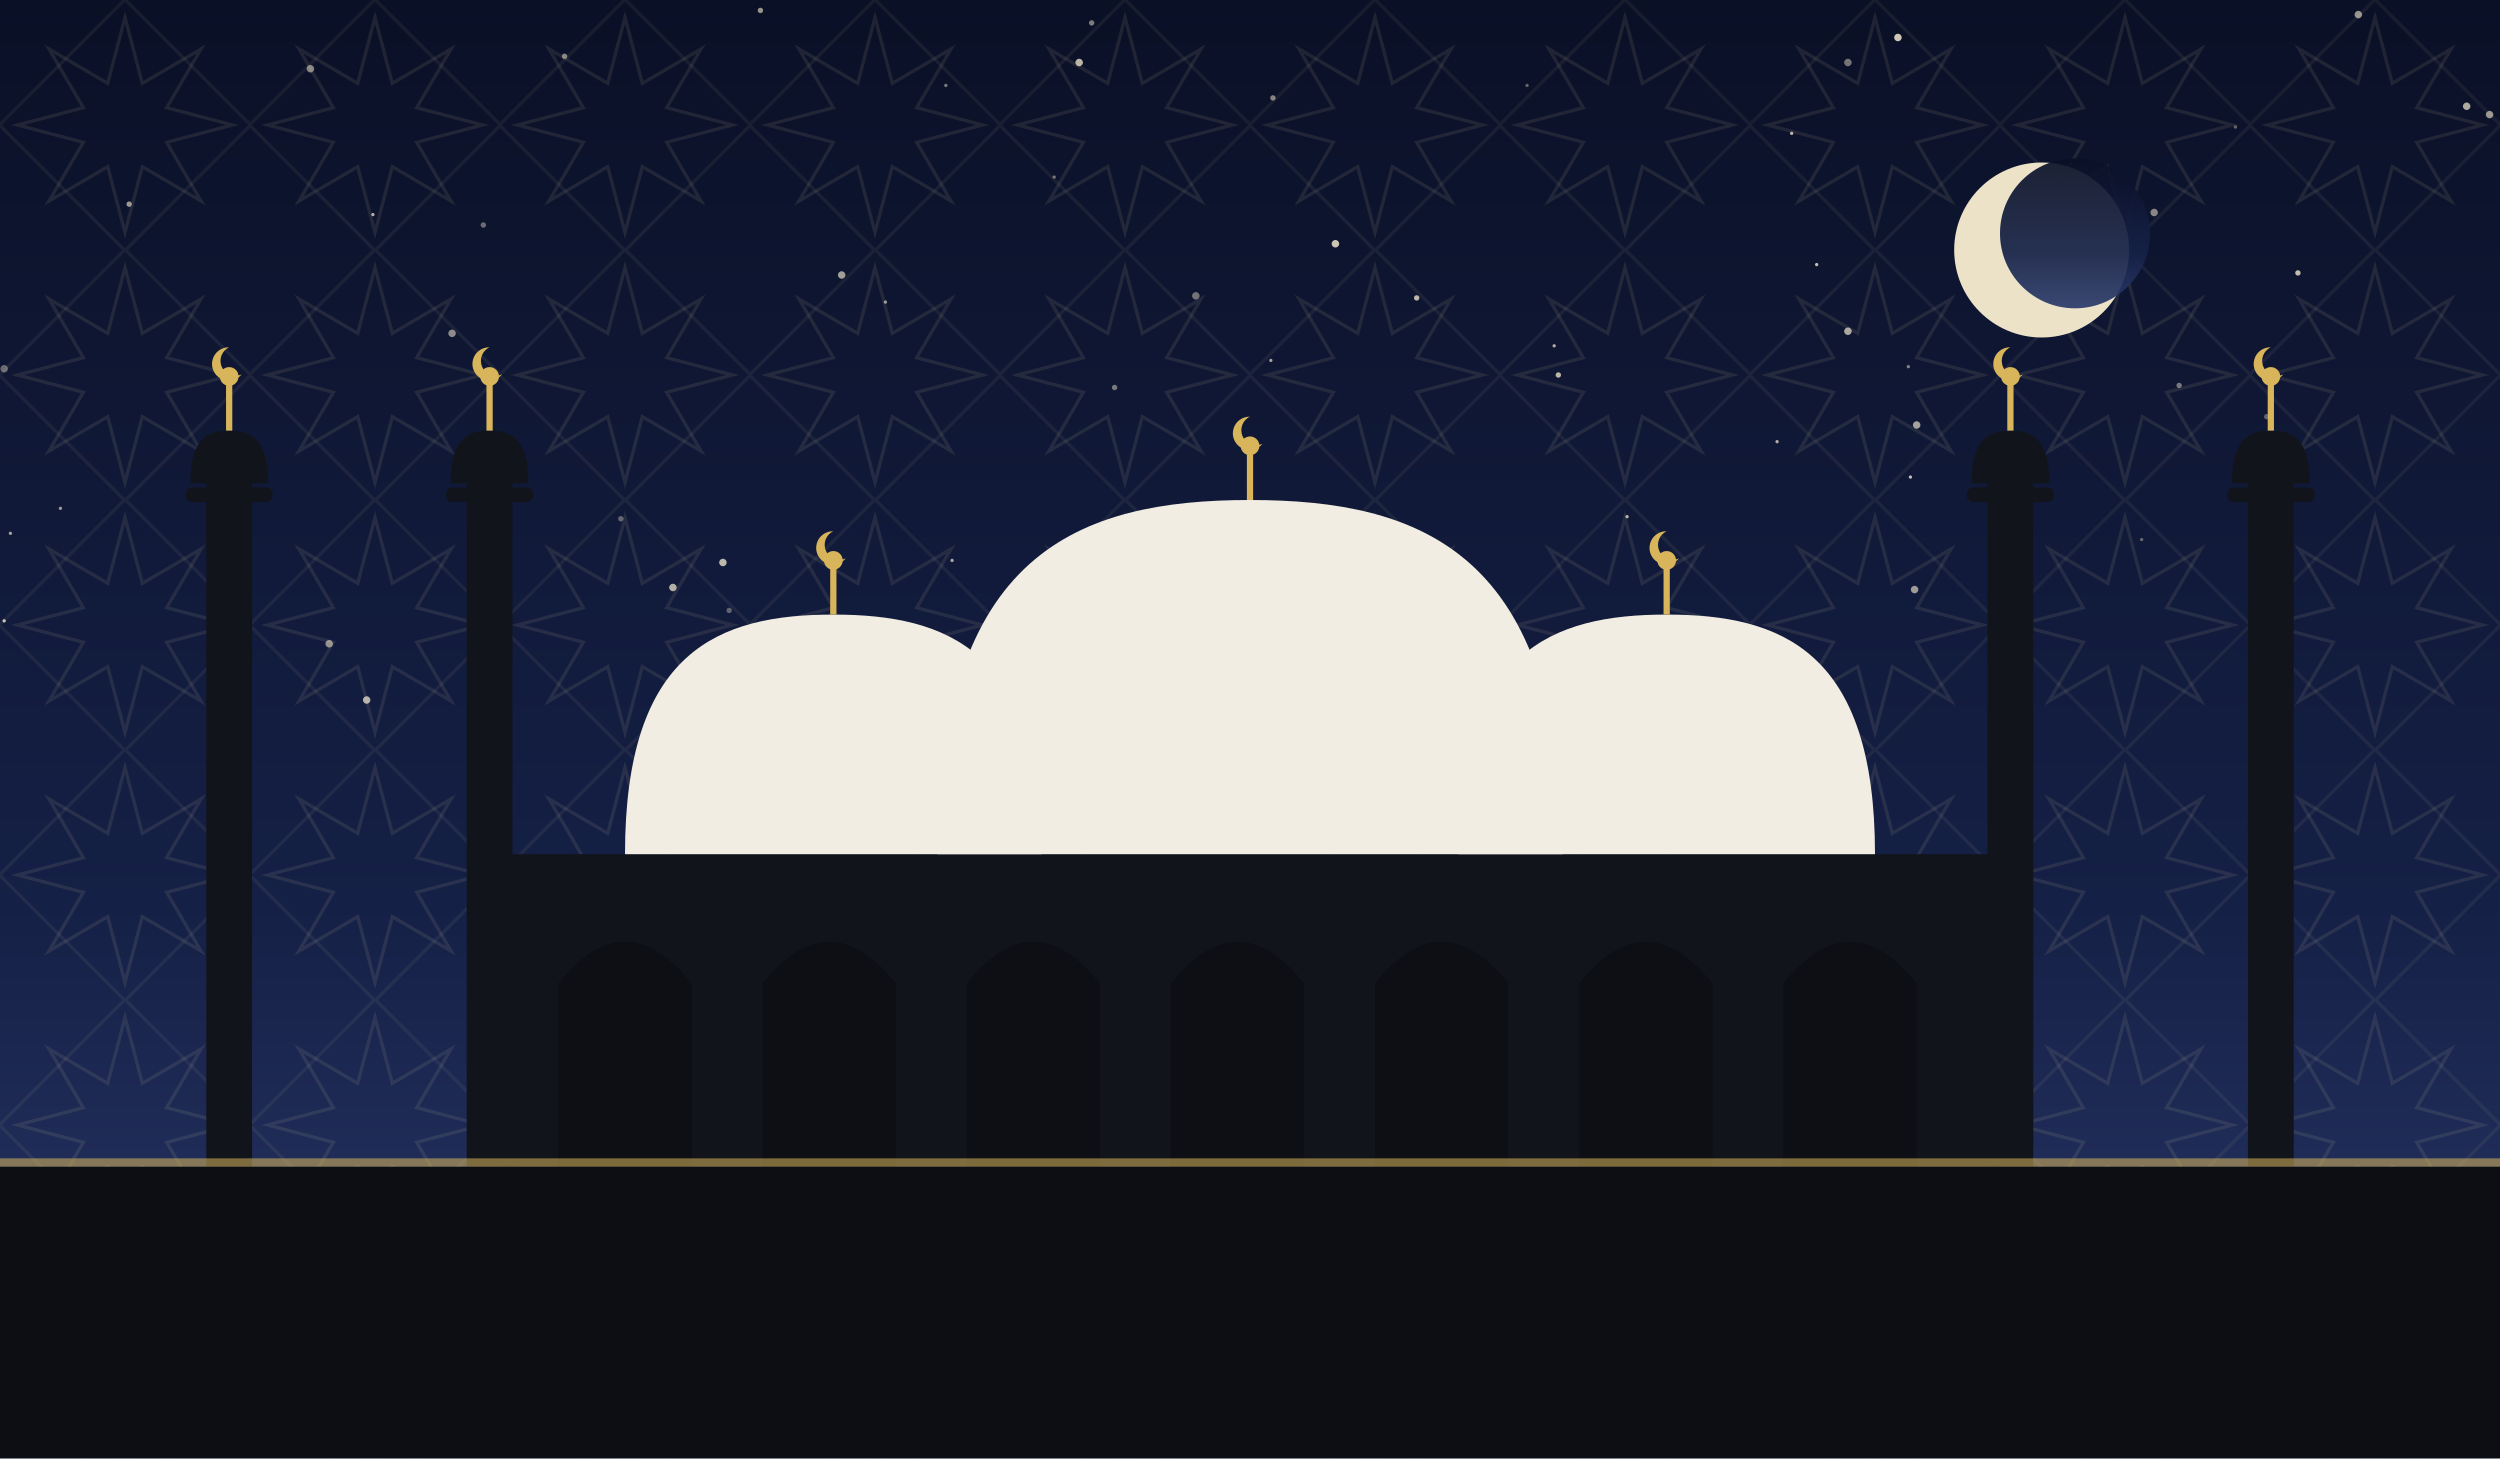
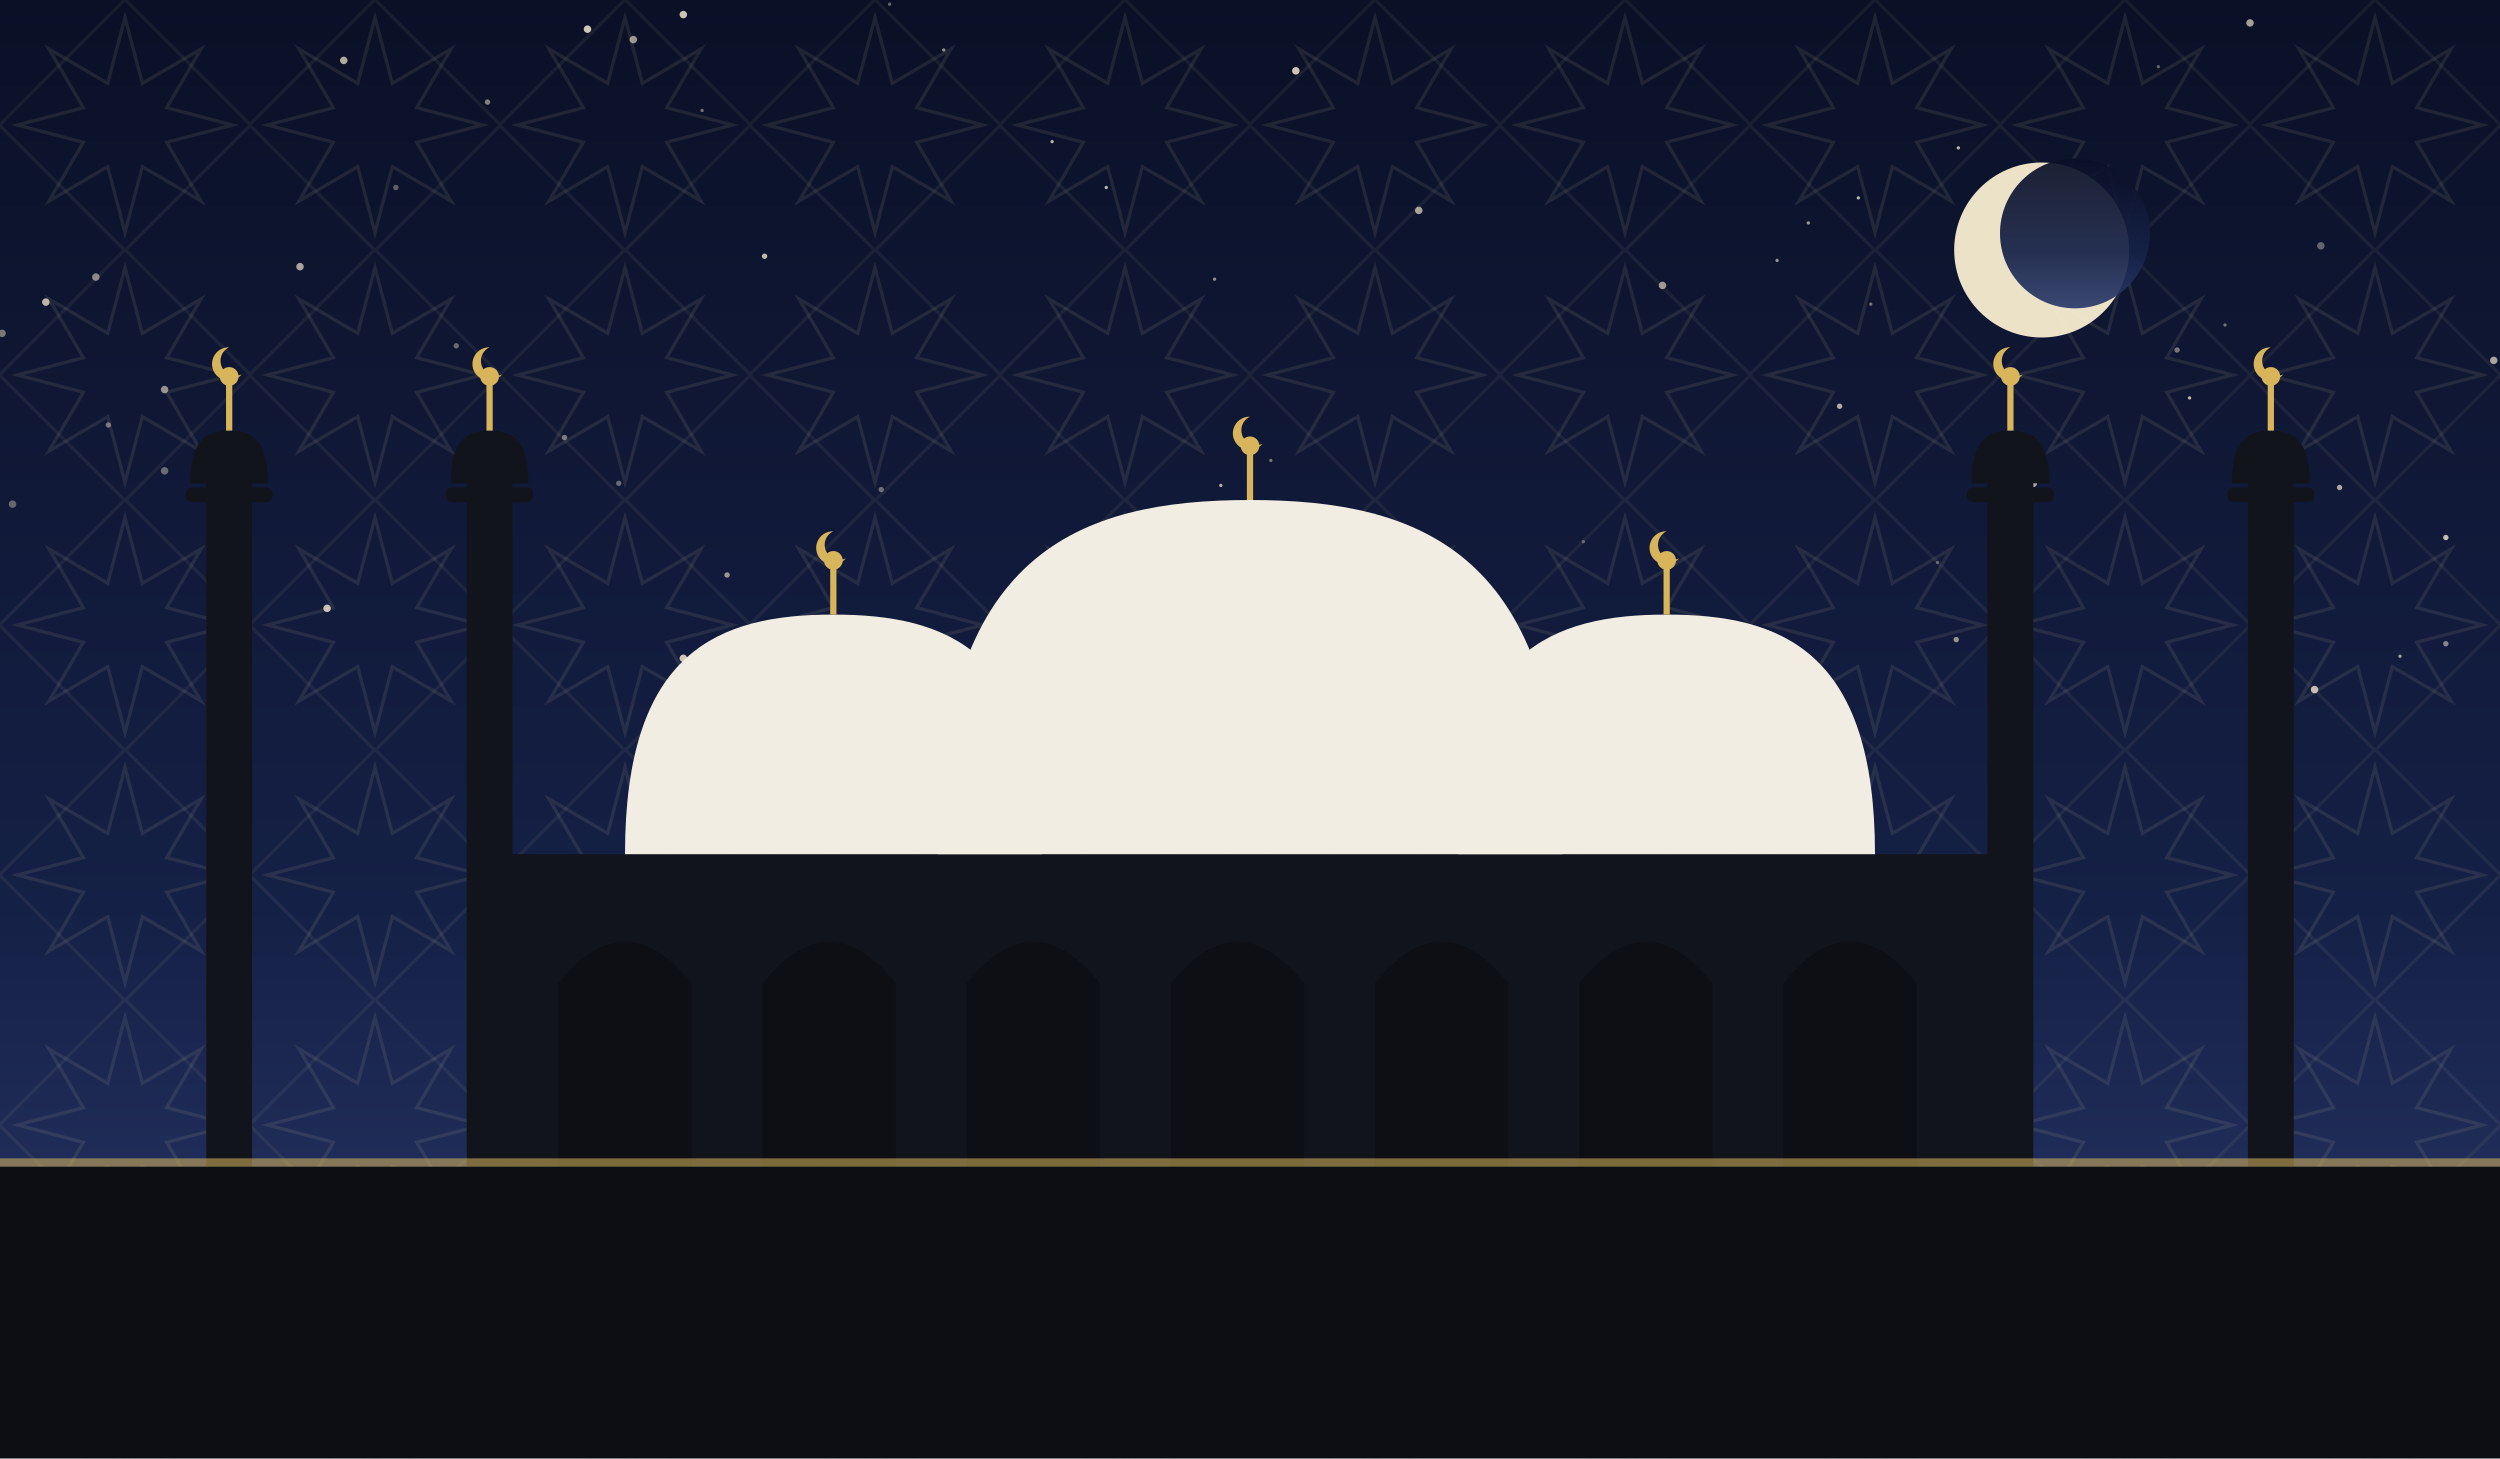
<svg xmlns="http://www.w3.org/2000/svg" viewBox="0 0 1200 700" role="img">
  <defs>
    <linearGradient id="sky" x1="0" y1="0" x2="0" y2="1">
      <stop offset="0" stop-color="#0a1026" />
      <stop offset="0.62" stop-color="#152046" />
      <stop offset="1" stop-color="#2b3a6b" />
    </linearGradient>
    <pattern id="g1" width="120" height="120" patternUnits="userSpaceOnUse">
      <polygon points="111.6,60.0 80.0,68.3 96.5,96.5 68.3,80.0 60.0,111.6 51.7,80.0 23.5,96.5 40.0,68.3 8.4,60.0 40.0,51.7 23.5,23.5 51.7,40.0 60.0,8.4 68.3,40.0 96.5,23.5 80.0,51.7" fill="none" stroke="#e8d9a8" stroke-width="1.6" opacity="0.1" />
      <rect x="17.4" y="17.4" width="85.2" height="85.2" fill="none" stroke="#e8d9a8" stroke-width="1.6" opacity="0.07" transform="rotate(45 60.0 60.0)" />
    </pattern>
  </defs>
  <rect width="1200" height="700" fill="url(#sky)" />
  <rect width="1200" height="700" fill="url(#g1)" />
-   <circle cx="916" cy="176" r="0.8" fill="#f7ecd2" opacity="0.51" />
-   <circle cx="1046" cy="185" r="1.3" fill="#f7ecd2" opacity="0.45" />
-   <circle cx="1073" cy="61" r="0.8" fill="#f7ecd2" opacity="0.38" />
-   <circle cx="781" cy="248" r="0.8" fill="#f7ecd2" opacity="0.73" />
-   <circle cx="2" cy="298" r="0.8" fill="#f7ecd2" opacity="0.81" />
-   <circle cx="872" cy="127" r="0.8" fill="#f7ecd2" opacity="0.79" />
-   <circle cx="919" cy="283" r="1.8" fill="#f7ecd2" opacity="0.62" />
-   <circle cx="887" cy="30" r="1.8" fill="#f7ecd2" opacity="0.45" />
-   <circle cx="1088" cy="200" r="1.3" fill="#f7ecd2" opacity="0.35" />
-   <circle cx="298" cy="249" r="1.3" fill="#f7ecd2" opacity="0.37" />
-   <circle cx="365" cy="5" r="1.3" fill="#f7ecd2" opacity="0.60" />
-   <circle cx="593" cy="332" r="1.3" fill="#f7ecd2" opacity="0.61" />
-   <circle cx="574" cy="142" r="1.8" fill="#f7ecd2" opacity="0.43" />
-   <circle cx="524" cy="11" r="1.3" fill="#f7ecd2" opacity="0.49" />
-   <circle cx="611" cy="47" r="1.3" fill="#f7ecd2" opacity="0.52" />
-   <circle cx="1099" cy="274" r="1.8" fill="#f7ecd2" opacity="0.61" />
-   <circle cx="860" cy="64" r="0.8" fill="#f7ecd2" opacity="0.75" />
-   <circle cx="350" cy="293" r="1.3" fill="#f7ecd2" opacity="0.35" />
-   <circle cx="457" cy="269" r="0.8" fill="#f7ecd2" opacity="0.68" />
-   <circle cx="5" cy="256" r="0.8" fill="#f7ecd2" opacity="0.65" />
-   <circle cx="746" cy="166" r="0.8" fill="#f7ecd2" opacity="0.71" />
-   <circle cx="976" cy="215" r="0.8" fill="#f7ecd2" opacity="0.75" />
-   <circle cx="1103" cy="131" r="1.3" fill="#f7ecd2" opacity="0.78" />
-   <circle cx="911" cy="18" r="1.8" fill="#f7ecd2" opacity="0.83" />
-   <circle cx="232" cy="108" r="1.3" fill="#f7ecd2" opacity="0.41" />
-   <circle cx="2" cy="177" r="1.8" fill="#f7ecd2" opacity="0.39" />
-   <circle cx="149" cy="33" r="1.8" fill="#f7ecd2" opacity="0.52" />
-   <circle cx="217" cy="160" r="1.8" fill="#f7ecd2" opacity="0.55" />
-   <circle cx="518" cy="30" r="1.8" fill="#f7ecd2" opacity="0.75" />
-   <circle cx="1028" cy="259" r="0.8" fill="#f7ecd2" opacity="0.37" />
-   <circle cx="1195" cy="55" r="1.8" fill="#f7ecd2" opacity="0.60" />
-   <circle cx="323" cy="282" r="1.8" fill="#f7ecd2" opacity="0.71" />
-   <circle cx="404" cy="132" r="1.8" fill="#f7ecd2" opacity="0.63" />
-   <circle cx="454" cy="41" r="0.8" fill="#f7ecd2" opacity="0.49" />
-   <circle cx="641" cy="117" r="1.8" fill="#f7ecd2" opacity="0.82" />
-   <circle cx="29" cy="244" r="0.8" fill="#f7ecd2" opacity="0.61" />
-   <circle cx="1090" cy="214" r="1.8" fill="#f7ecd2" opacity="0.45" />
-   <circle cx="680" cy="143" r="1.3" fill="#f7ecd2" opacity="0.75" />
-   <circle cx="887" cy="159" r="1.8" fill="#f7ecd2" opacity="0.68" />
-   <circle cx="535" cy="186" r="1.3" fill="#f7ecd2" opacity="0.45" />
-   <circle cx="176" cy="336" r="1.8" fill="#f7ecd2" opacity="0.71" />
-   <circle cx="506" cy="85" r="0.8" fill="#f7ecd2" opacity="0.45" />
-   <circle cx="733" cy="41" r="0.8" fill="#f7ecd2" opacity="0.38" />
-   <circle cx="641" cy="308" r="1.3" fill="#f7ecd2" opacity="0.63" />
-   <circle cx="62" cy="98" r="1.3" fill="#f7ecd2" opacity="0.61" />
-   <circle cx="1132" cy="7" r="1.8" fill="#f7ecd2" opacity="0.59" />
-   <circle cx="179" cy="103" r="0.8" fill="#f7ecd2" opacity="0.72" />
-   <circle cx="347" cy="270" r="1.8" fill="#f7ecd2" opacity="0.75" />
-   <circle cx="748" cy="180" r="1.3" fill="#f7ecd2" opacity="0.75" />
-   <circle cx="158" cy="309" r="1.8" fill="#f7ecd2" opacity="0.57" />
-   <circle cx="425" cy="145" r="0.8" fill="#f7ecd2" opacity="0.60" />
-   <circle cx="853" cy="212" r="0.8" fill="#f7ecd2" opacity="0.71" />
-   <circle cx="1034" cy="102" r="1.8" fill="#f7ecd2" opacity="0.53" />
-   <circle cx="1184" cy="51" r="1.8" fill="#f7ecd2" opacity="0.69" />
-   <circle cx="271" cy="27" r="1.3" fill="#f7ecd2" opacity="0.52" />
-   <circle cx="959" cy="334" r="0.8" fill="#f7ecd2" opacity="0.41" />
-   <circle cx="920" cy="204" r="1.8" fill="#f7ecd2" opacity="0.65" />
-   <circle cx="610" cy="173" r="0.8" fill="#f7ecd2" opacity="0.65" />
-   <circle cx="917" cy="229" r="0.8" fill="#f7ecd2" opacity="0.78" />
-   <circle cx="665" cy="296" r="1.3" fill="#f7ecd2" opacity="0.75" />
+   <circle cx="930" cy="270" r="0.8" fill="#f7ecd2" opacity="0.35" />
+   <circle cx="868" cy="107" r="0.8" fill="#f7ecd2" opacity="0.61" />
+   <circle cx="79" cy="187" r="1.8" fill="#f7ecd2" opacity="0.58" />
+   <circle cx="219" cy="166" r="1.3" fill="#f7ecd2" opacity="0.39" />
+   <circle cx="976" cy="232" r="1.8" fill="#f7ecd2" opacity="0.67" />
+   <circle cx="1174" cy="309" r="1.3" fill="#f7ecd2" opacity="0.51" />
+   <circle cx="165" cy="29" r="1.8" fill="#f7ecd2" opacity="0.70" />
+   <circle cx="1045" cy="168" r="1.3" fill="#f7ecd2" opacity="0.45" />
+   <circle cx="622" cy="34" r="1.8" fill="#f7ecd2" opacity="0.83" />
+   <circle cx="1080" cy="11" r="1.8" fill="#f7ecd2" opacity="0.65" />
+   <circle cx="1051" cy="191" r="0.8" fill="#f7ecd2" opacity="0.76" />
+   <circle cx="271" cy="210" r="1.3" fill="#f7ecd2" opacity="0.45" />
+   <circle cx="1068" cy="156" r="0.8" fill="#f7ecd2" opacity="0.43" />
+   <circle cx="586" cy="233" r="0.8" fill="#f7ecd2" opacity="0.73" />
+   <circle cx="337" cy="53" r="0.8" fill="#f7ecd2" opacity="0.46" />
+   <circle cx="297" cy="232" r="1.3" fill="#f7ecd2" opacity="0.39" />
+   <circle cx="1114" cy="118" r="1.8" fill="#f7ecd2" opacity="0.37" />
+   <circle cx="892" cy="95" r="0.8" fill="#f7ecd2" opacity="0.75" />
+   <circle cx="423" cy="235" r="1.3" fill="#f7ecd2" opacity="0.40" />
+   <circle cx="1123" cy="234" r="1.3" fill="#f7ecd2" opacity="0.67" />
+   <circle cx="760" cy="260" r="0.8" fill="#f7ecd2" opacity="0.35" />
+   <circle cx="798" cy="137" r="1.8" fill="#f7ecd2" opacity="0.61" />
+   <circle cx="109" cy="257" r="0.8" fill="#f7ecd2" opacity="0.48" />
+   <circle cx="349" cy="276" r="1.3" fill="#f7ecd2" opacity="0.59" />
+   <circle cx="6" cy="242" r="1.8" fill="#f7ecd2" opacity="0.37" />
+   <circle cx="304" cy="19" r="1.8" fill="#f7ecd2" opacity="0.61" />
+   <circle cx="595" cy="259" r="1.8" fill="#f7ecd2" opacity="0.40" />
+   <circle cx="375" cy="298" r="1.3" fill="#f7ecd2" opacity="0.35" />
+   <circle cx="52" cy="204" r="1.3" fill="#f7ecd2" opacity="0.43" />
+   <circle cx="610" cy="221" r="0.8" fill="#f7ecd2" opacity="0.45" />
+   <circle cx="681" cy="101" r="1.8" fill="#f7ecd2" opacity="0.66" />
+   <circle cx="1" cy="160" r="1.8" fill="#f7ecd2" opacity="0.45" />
+   <circle cx="898" cy="146" r="0.8" fill="#f7ecd2" opacity="0.43" />
+   <circle cx="516" cy="263" r="1.8" fill="#f7ecd2" opacity="0.43" />
+   <circle cx="367" cy="123" r="1.3" fill="#f7ecd2" opacity="0.76" />
+   <circle cx="427" cy="2" r="0.8" fill="#f7ecd2" opacity="0.39" />
+   <circle cx="144" cy="128" r="1.8" fill="#f7ecd2" opacity="0.67" />
+   <circle cx="22" cy="145" r="1.8" fill="#f7ecd2" opacity="0.75" />
+   <circle cx="853" cy="125" r="0.8" fill="#f7ecd2" opacity="0.60" />
+   <circle cx="453" cy="24" r="0.8" fill="#f7ecd2" opacity="0.57" />
+   <circle cx="190" cy="90" r="1.3" fill="#f7ecd2" opacity="0.35" />
+   <circle cx="328" cy="7" r="1.8" fill="#f7ecd2" opacity="0.81" />
+   <circle cx="939" cy="307" r="1.3" fill="#f7ecd2" opacity="0.58" />
+   <circle cx="79" cy="226" r="1.8" fill="#f7ecd2" opacity="0.39" />
+   <circle cx="1036" cy="32" r="0.8" fill="#f7ecd2" opacity="0.37" />
+   <circle cx="234" cy="49" r="1.3" fill="#f7ecd2" opacity="0.51" />
+   <circle cx="625" cy="329" r="0.8" fill="#f7ecd2" opacity="0.60" />
+   <circle cx="505" cy="68" r="0.8" fill="#f7ecd2" opacity="0.75" />
+   <circle cx="282" cy="14" r="1.8" fill="#f7ecd2" opacity="0.83" />
+   <circle cx="940" cy="71" r="0.8" fill="#f7ecd2" opacity="0.75" />
+   <circle cx="1111" cy="331" r="1.8" fill="#f7ecd2" opacity="0.76" />
+   <circle cx="531" cy="90" r="0.8" fill="#f7ecd2" opacity="0.75" />
+   <circle cx="328" cy="316" r="1.8" fill="#f7ecd2" opacity="0.83" />
+   <circle cx="46" cy="133" r="1.8" fill="#f7ecd2" opacity="0.53" />
+   <circle cx="1197" cy="173" r="1.8" fill="#f7ecd2" opacity="0.66" />
+   <circle cx="157" cy="292" r="1.8" fill="#f7ecd2" opacity="0.79" />
+   <circle cx="1174" cy="258" r="1.3" fill="#f7ecd2" opacity="0.77" />
+   <circle cx="1152" cy="315" r="0.8" fill="#f7ecd2" opacity="0.65" />
+   <circle cx="883" cy="195" r="1.3" fill="#f7ecd2" opacity="0.70" />
+   <circle cx="583" cy="134" r="0.8" fill="#f7ecd2" opacity="0.57" />
  <circle cx="980" cy="120" r="42" fill="#f6ecd0" opacity="0.95" />
  <circle cx="996" cy="112" r="36" fill="url(#sky)" opacity="0.92" />
  <rect x="240" y="410" width="720" height="150" fill="#12141c" />
  <path d="M 268 560 L 268 472 Q 300 432 332 472 L 332 560 Z" fill="#0c0e14" opacity="0.9" />
  <path d="M 366 560 L 366 472 Q 398 432 430 472 L 430 560 Z" fill="#0c0e14" opacity="0.9" />
  <path d="M 464 560 L 464 472 Q 496 432 528 472 L 528 560 Z" fill="#0c0e14" opacity="0.9" />
  <path d="M 562 560 L 562 472 Q 594 432 626 472 L 626 560 Z" fill="#0c0e14" opacity="0.9" />
  <path d="M 660 560 L 660 472 Q 692 432 724 472 L 724 560 Z" fill="#0c0e14" opacity="0.9" />
  <path d="M 758 560 L 758 472 Q 790 432 822 472 L 822 560 Z" fill="#0c0e14" opacity="0.9" />
  <path d="M 856 560 L 856 472 Q 888 432 920 472 L 920 560 Z" fill="#0c0e14" opacity="0.9" />
  <path d="M 450 410 C 450 265.5, 517.5 240, 600 240 C 682.5 240, 750 265.5, 750 410 Z" fill="#f2ede2" />
  <line x1="600" y1="240" x2="600" y2="218" stroke="#d8b45a" stroke-width="3" />
  <circle cx="600" cy="214" r="4.5" fill="#d8b45a" />
  <path d="M 600 200 a 8 8 0 1 0 6 13 a 6.4 6.4 0 1 1 -6 -13 Z" fill="#d8b45a" />
  <path d="M 300 410 C 300 312.25, 345.0 295, 400 295 C 455.0 295, 500 312.25, 500 410 Z" fill="#f2ede2" />
  <line x1="400" y1="295" x2="400" y2="273" stroke="#d8b45a" stroke-width="3" />
  <circle cx="400" cy="269" r="4.5" fill="#d8b45a" />
  <path d="M 400 255 a 8 8 0 1 0 6 13 a 6.4 6.4 0 1 1 -6 -13 Z" fill="#d8b45a" />
  <path d="M 700 410 C 700 312.25, 745.0 295, 800 295 C 855.0 295, 900 312.25, 900 410 Z" fill="#f2ede2" />
  <line x1="800" y1="295" x2="800" y2="273" stroke="#d8b45a" stroke-width="3" />
  <circle cx="800" cy="269" r="4.5" fill="#d8b45a" />
  <path d="M 800 255 a 8 8 0 1 0 6 13 a 6.4 6.4 0 1 1 -6 -13 Z" fill="#d8b45a" />
  <rect x="99.0" y="230" width="22" height="330" fill="#12141c" />
  <rect x="89.1" y="234" width="41.8" height="7" rx="3" fill="#12141c" />
  <path d="M 91.3 232 C 91.3 210.495, 99.715 206.7, 110 206.7 C 120.285 206.7, 128.7 210.495, 128.7 232 Z" fill="#12141c" />
  <line x1="110" y1="206.7" x2="110" y2="184.7" stroke="#d8b45a" stroke-width="3" />
  <circle cx="110" cy="180.7" r="4.5" fill="#d8b45a" />
  <path d="M 110 166.7 a 8 8 0 1 0 6 13 a 6.4 6.4 0 1 1 -6 -13 Z" fill="#d8b45a" />
  <rect x="224.0" y="230" width="22" height="330" fill="#12141c" />
  <rect x="214.1" y="234" width="41.8" height="7" rx="3" fill="#12141c" />
  <path d="M 216.3 232 C 216.3 210.495, 224.715 206.7, 235 206.7 C 245.285 206.7, 253.7 210.495, 253.7 232 Z" fill="#12141c" />
  <line x1="235" y1="206.7" x2="235" y2="184.7" stroke="#d8b45a" stroke-width="3" />
  <circle cx="235" cy="180.7" r="4.5" fill="#d8b45a" />
  <path d="M 235 166.7 a 8 8 0 1 0 6 13 a 6.4 6.4 0 1 1 -6 -13 Z" fill="#d8b45a" />
  <rect x="954.0" y="230" width="22" height="330" fill="#12141c" />
  <rect x="944.1" y="234" width="41.8" height="7" rx="3" fill="#12141c" />
  <path d="M 946.3 232 C 946.3 210.495, 954.715 206.7, 965 206.7 C 975.285 206.7, 983.7 210.495, 983.7 232 Z" fill="#12141c" />
  <line x1="965" y1="206.7" x2="965" y2="184.7" stroke="#d8b45a" stroke-width="3" />
  <circle cx="965" cy="180.7" r="4.5" fill="#d8b45a" />
  <path d="M 965 166.7 a 8 8 0 1 0 6 13 a 6.4 6.4 0 1 1 -6 -13 Z" fill="#d8b45a" />
  <rect x="1079.0" y="230" width="22" height="330" fill="#12141c" />
  <rect x="1069.1" y="234" width="41.8" height="7" rx="3" fill="#12141c" />
  <path d="M 1071.3 232 C 1071.3 210.495, 1079.715 206.7, 1090 206.7 C 1100.285 206.7, 1108.7 210.495, 1108.7 232 Z" fill="#12141c" />
  <line x1="1090" y1="206.7" x2="1090" y2="184.7" stroke="#d8b45a" stroke-width="3" />
  <circle cx="1090" cy="180.7" r="4.5" fill="#d8b45a" />
  <path d="M 1090 166.7 a 8 8 0 1 0 6 13 a 6.4 6.4 0 1 1 -6 -13 Z" fill="#d8b45a" />
  <rect x="0" y="560" width="1200" height="140" fill="#0c0e14" />
  <rect x="0" y="556" width="1200" height="4" fill="#d8b45a" opacity="0.55" />
</svg>
